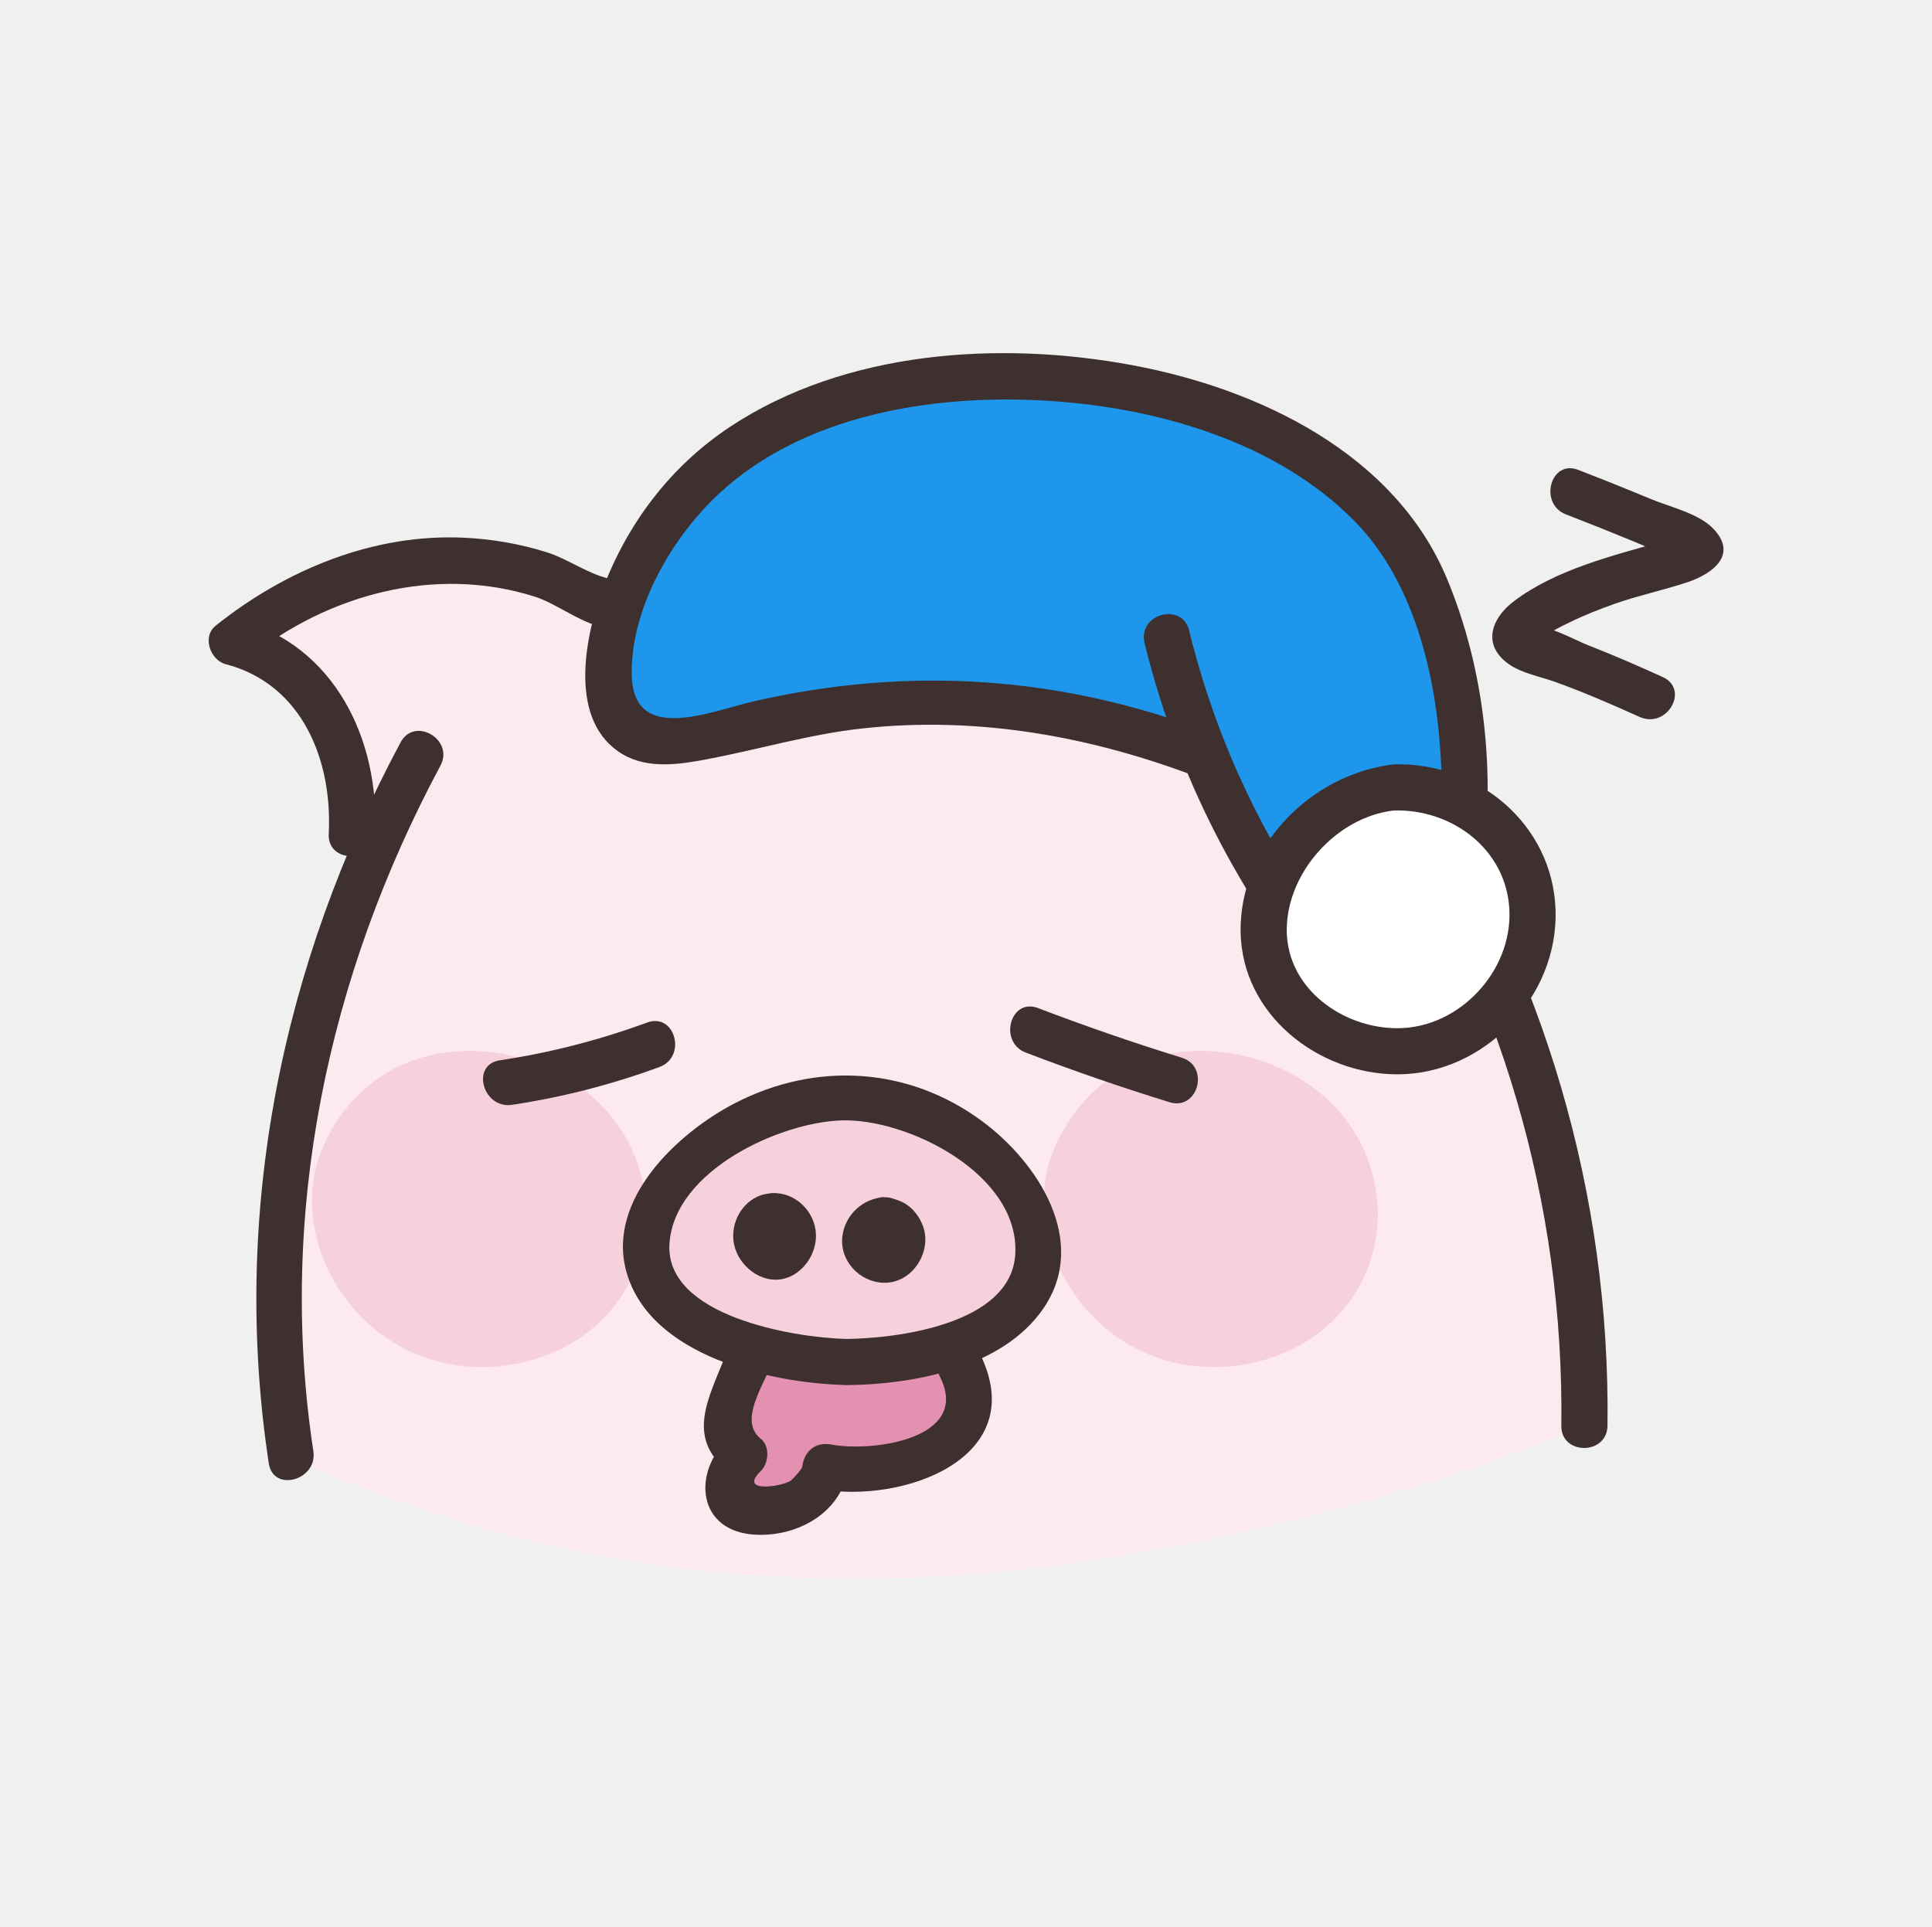
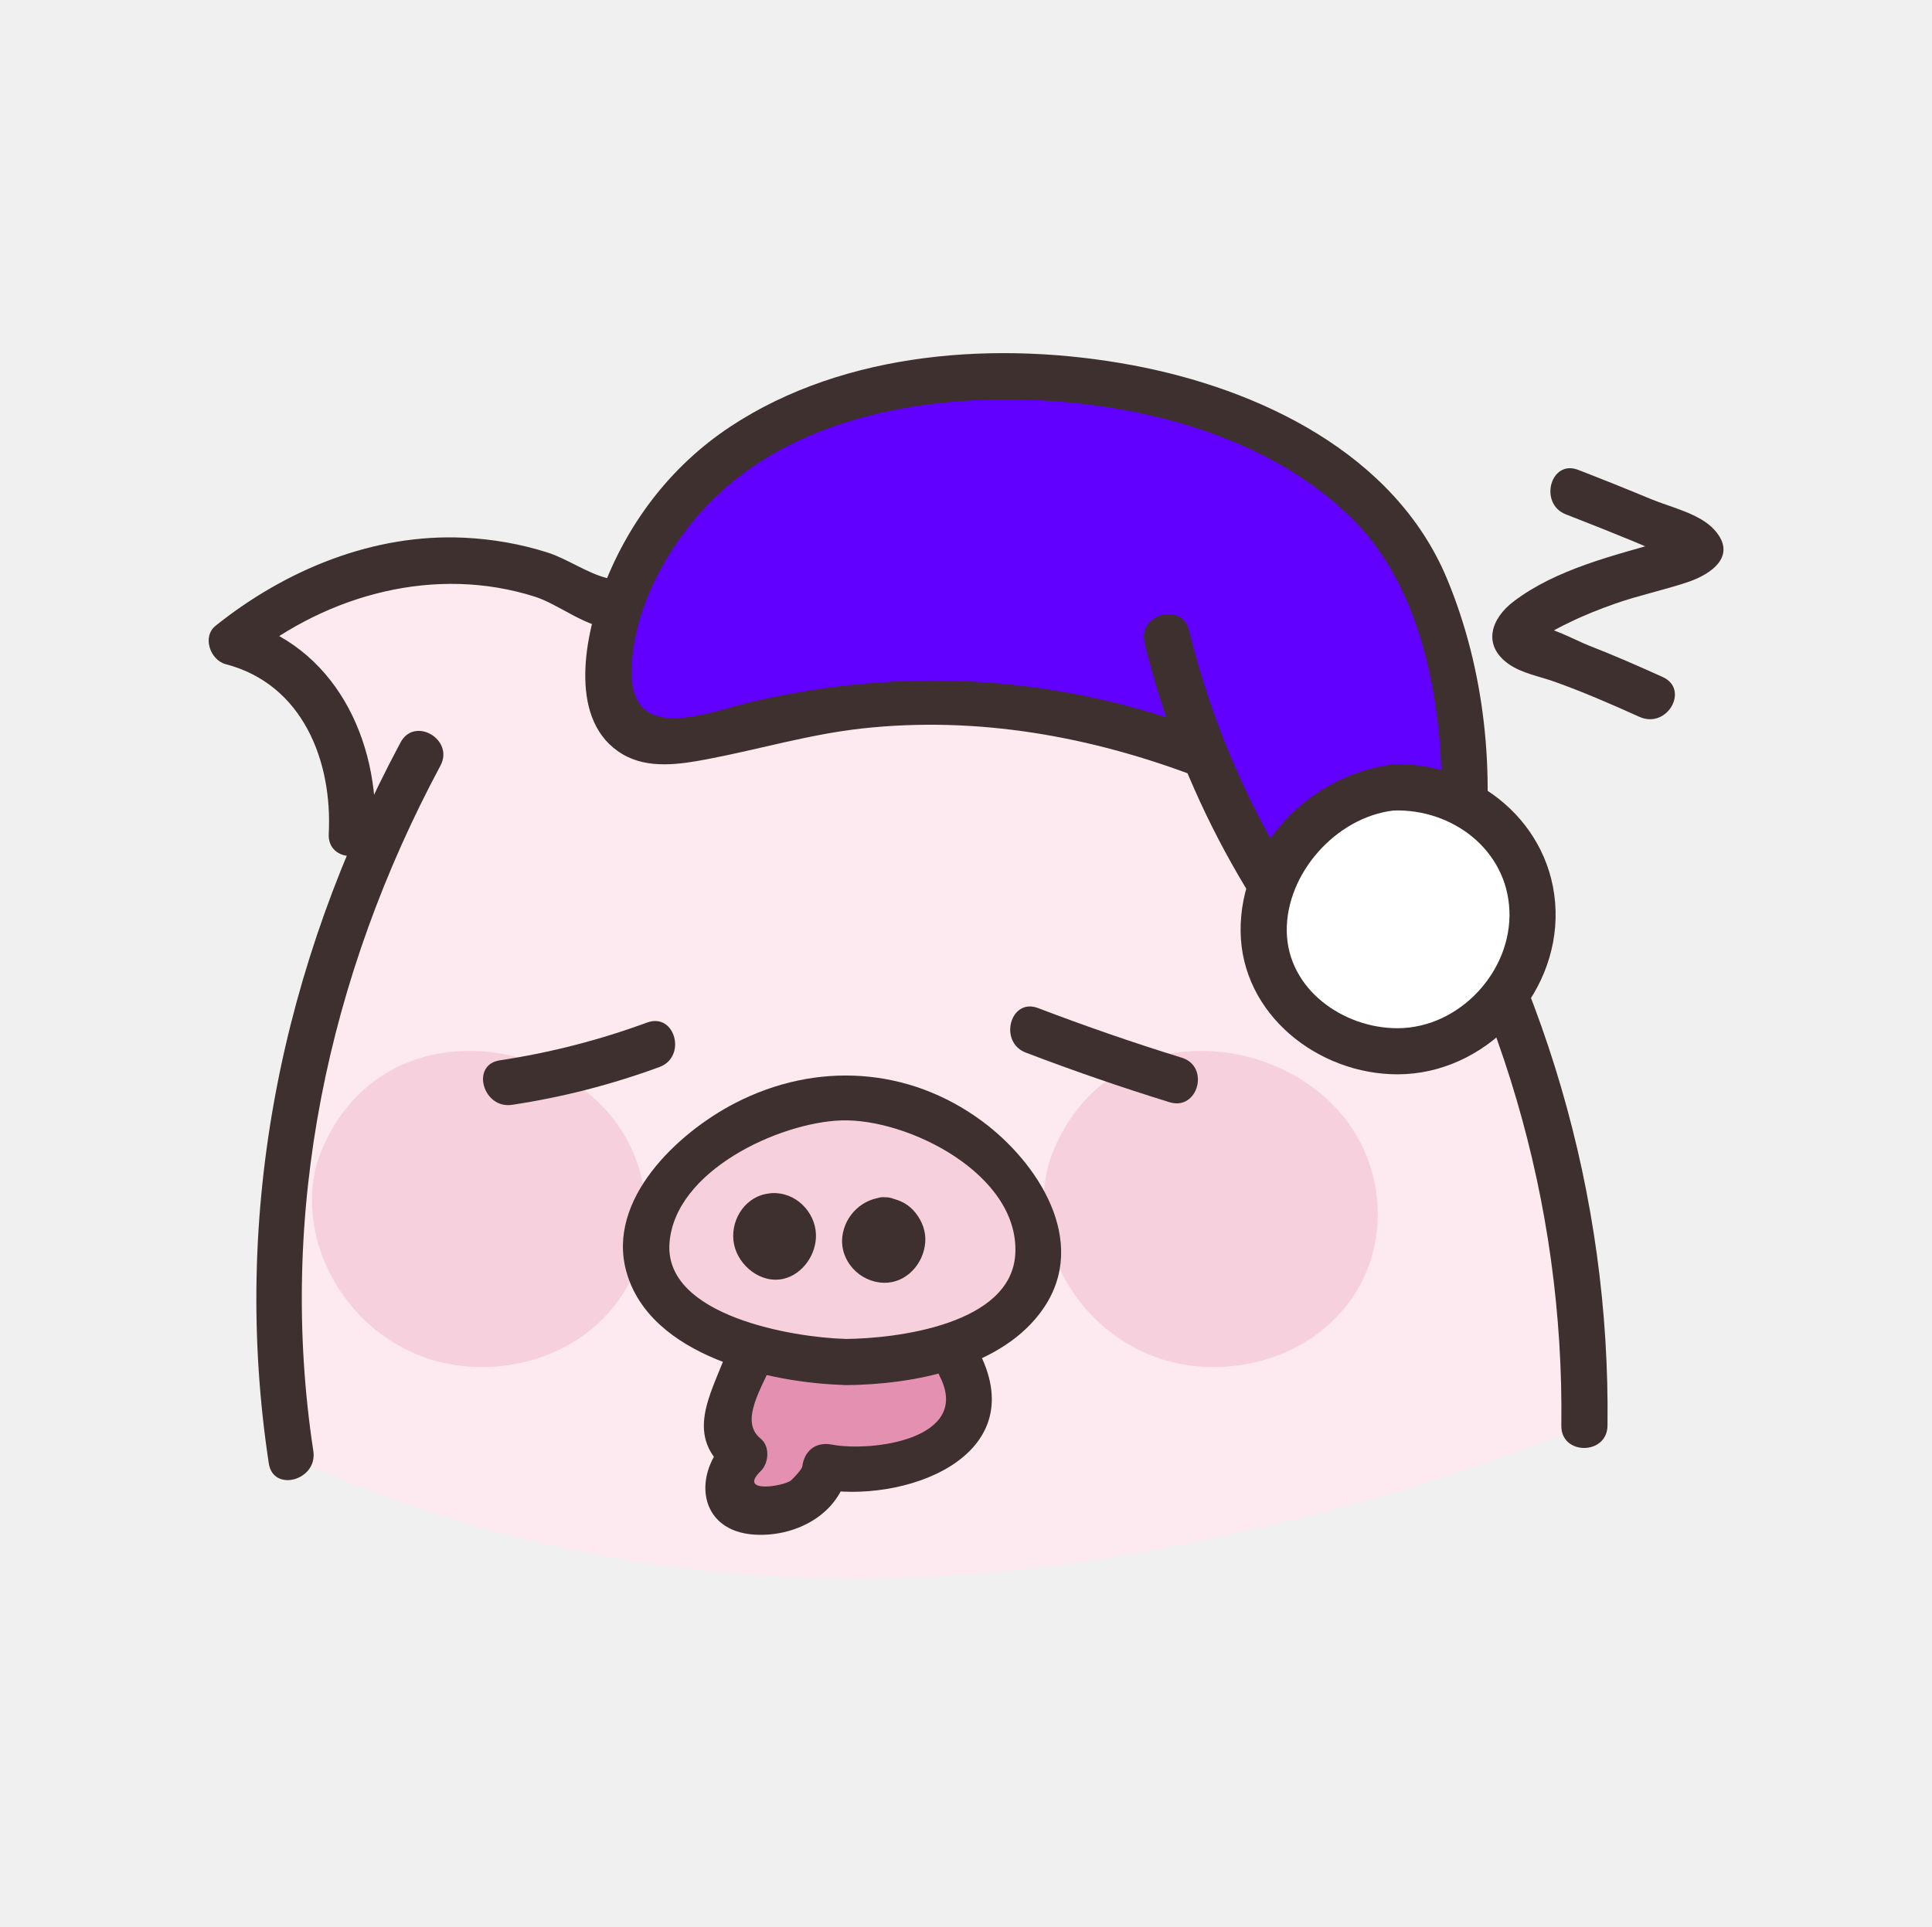
<svg xmlns="http://www.w3.org/2000/svg" width="361" height="360" viewBox="0 0 361 360" fill="none">
  <path d="M54.396 272.353C52.354 258.71 51.075 240.974 53.131 220.495C56.006 191.86 64.3 169.097 71.286 153.889C69.863 148.217 65.752 135.392 53.777 126.058C50.155 123.243 46.547 121.304 43.356 119.954C46.259 117.039 63.897 99.935 89.025 102.075C99.936 103.008 108.244 107.216 113.132 110.289C124.517 108.049 137.828 106.268 152.749 105.78C174.642 105.062 193.617 107.345 208.668 110.289C228.146 123.903 247.624 137.518 267.102 151.132C269.402 157.623 272.751 167.259 276.589 179.006C289.168 217.609 291.741 230.39 292.704 235.905C293.969 243.128 295.464 253.583 296.068 266.465C274.778 275.182 256.795 280.28 244.778 283.267C215.438 290.534 155.969 304.536 89.054 285.249C73.514 280.768 61.454 275.613 54.41 272.367L54.396 272.353Z" fill="#FCEAF0" />
  <path d="M212.031 198.939C226.65 192.477 245.956 198.781 253.733 212.654C258.735 221.558 259.224 233.994 251.835 243.688C243.986 253.999 230.143 257.374 218.844 254.516C202.471 250.38 192.28 233.377 195.715 218.427C195.902 217.623 199.122 204.641 212.016 198.939H212.031Z" fill="#F7D0DD" />
  <path d="M75.268 198.939C89.887 192.477 109.193 198.782 116.97 212.654C121.972 221.558 122.461 233.995 115.072 243.688C107.224 253.999 93.38 257.374 82.082 254.516C65.709 250.38 55.517 233.377 58.953 218.427C59.139 217.623 62.359 204.641 75.254 198.939H75.268Z" fill="#F7D0DD" />
  <path d="M58.55 271.204C51.794 226.843 61.238 182.41 82.297 143.09C84.914 138.207 77.467 133.841 74.851 138.738C52.613 180.27 43.111 226.699 50.227 273.502C51.061 278.959 59.369 276.647 58.55 271.204Z" fill="#3E302E" />
  <path d="M257.513 149.466C280.24 184.363 292.272 224.789 291.74 266.45C291.668 271.993 300.293 271.993 300.365 266.45C300.911 223.367 288.477 181.218 264.959 145.114C261.941 140.49 254.466 144.798 257.513 149.466Z" fill="#3E302E" />
  <path d="M70.064 155.814C70.984 138.279 62.46 120.486 44.506 115.804L46.403 122.999C61.367 111.05 81.392 105.608 99.979 111.524C104.248 112.889 109.322 117.053 113.735 117.369C117.832 117.656 122.849 115.746 126.903 115.158C139.553 113.319 152.375 112.558 165.155 112.745C177.934 112.932 191.145 114.138 203.953 116.436C208.136 117.183 209.775 117.47 213.44 115.746C217.609 113.779 221.835 112.142 226.291 110.993C231.696 109.6 237.245 108.954 242.823 109.14C247.078 109.27 259.167 109.715 262.186 113.65C263.235 115.014 263.106 120.284 263.293 121.979C263.681 125.397 263.968 128.844 264.17 132.276C264.558 138.853 264.601 145.431 264.414 152.008C264.241 157.551 272.866 157.551 273.039 152.008C273.384 140.749 272.909 129.519 271.486 118.331C271.084 115.129 271.357 109.715 269.028 107.23C266.283 104.301 258.995 102.98 255.372 102.161C245.698 99.964 235.635 100.036 225.961 102.233C222.08 103.109 218.313 104.344 214.633 105.837C211.816 106.986 209.056 108.437 207.288 108.351C196.952 107.805 186.602 105.191 176.18 104.574C163.904 103.841 151.57 104.028 139.337 105.134C134.766 105.55 130.224 106.096 125.681 106.728C121.958 107.259 117.128 108.911 113.635 108.092C109.854 107.216 106.045 104.444 102.25 103.238C97.247 101.658 91.986 100.739 86.754 100.495C69.777 99.677 53.375 106.484 40.294 116.938C37.706 119.006 39.302 123.386 42.191 124.133C56.523 127.867 62.144 142.185 61.425 155.842C61.137 161.386 69.762 161.371 70.05 155.842L70.064 155.814Z" fill="#3E302E" />
  <path d="M191.661 196.713C200.516 200.102 209.472 203.19 218.528 205.99C223.847 207.642 226.118 199.327 220.828 197.675C211.772 194.875 202.816 191.773 193.961 188.398C188.772 186.416 186.53 194.746 191.661 196.713Z" fill="#3E302E" />
  <path d="M120.923 191.098C111.967 194.387 102.81 196.742 93.38 198.164C87.904 198.997 90.232 207.298 95.68 206.479C105.11 205.057 114.267 202.702 123.223 199.413C128.384 197.518 126.155 189.188 120.923 191.098Z" fill="#3E302E" />
  <path d="M179.4 255.206C183.253 261.697 180.363 268.762 172.903 272.353C164.968 276.173 155.394 274.363 154.23 274.133C154.201 274.593 153.755 279.145 148.049 281.371C145.605 282.319 141.048 283.296 138.274 281.917C134.967 280.266 134.349 275.713 139.093 271.936C137.929 271.118 136.304 269.725 135.686 267.8C135.082 265.933 135.758 264.569 137.454 260.347C138 259.011 138.863 256.828 139.898 254.071" fill="#E490B1" />
  <path d="M175.677 257.374C181.427 268.949 162.97 271.405 155.365 269.969C152.375 269.409 150.248 271.204 149.903 274.119C149.845 274.564 148.149 276.417 147.761 276.704C146.266 277.81 137.828 279.131 142.126 274.952C143.664 273.459 143.923 270.299 142.126 268.863C138.044 265.589 142.529 259.169 144.038 255.191C146.007 249.993 137.67 247.752 135.715 252.894C132.696 260.864 127.866 268.432 136.017 274.952V268.863C129.275 275.383 130.353 286.24 141.134 286.814C149.184 287.245 157.522 282.52 158.514 274.105L153.051 278.255C168.403 281.142 192.841 272.64 183.095 252.994C180.637 248.025 173.19 252.391 175.648 257.346L175.677 257.374Z" fill="#3E302E" />
  <path d="M157.881 254.559C170.33 254.674 190.383 249.921 193.588 237.499C196.995 224.315 180.09 207.412 162.294 205.301C141.033 202.774 118.781 221.357 120.909 235.129C122.749 247.106 142.902 254.43 157.895 254.559H157.881Z" fill="#F7D0DD" />
  <path d="M157.881 258.868C170.517 258.782 187.393 255.708 195.026 244.435C203.493 231.941 193.933 217.235 183.497 209.524C169.74 199.356 152.447 198.351 137.339 206.163C126.615 211.706 113.29 224.186 117.042 237.671C121.426 253.454 143.908 258.466 157.881 258.839C163.43 258.997 163.43 250.38 157.881 250.222C148.365 249.964 124.157 245.986 125.092 232.386C126.026 218.786 145.576 209.811 157.133 209.394C169.582 208.949 190.555 219.461 189.707 234.382C188.96 247.48 167.699 250.165 157.881 250.237C152.332 250.28 152.318 258.896 157.881 258.853V258.868Z" fill="#3E302E" />
  <path d="M144.254 231.611C144.829 231.582 144.555 231.726 144.412 231.568C144.44 231.596 143.65 231.022 144.081 231.424C144.426 231.74 143.995 231.252 143.937 231.137C143.722 230.72 143.894 231.625 143.909 231.108C143.837 230.907 143.851 230.706 143.937 230.505L143.851 230.878L143.736 231.237L143.851 230.893C144.067 231.094 143.233 231.237 143.865 230.893C144.599 230.505 143.578 230.893 144.124 230.749C144.771 230.562 145.044 230.591 145.648 230.763C146.022 230.878 145.174 230.261 145.634 230.763C145.289 230.39 145.634 230.361 145.562 230.634C145.519 230.835 145.547 231.122 145.504 231.338C145.59 230.735 145.404 231.209 145.447 231.323C145.447 231.323 145.662 230.72 145.346 231.338C145.26 231.51 144.383 231.654 145.375 231.453C147.66 230.993 148.969 228.279 148.394 226.154C147.732 223.77 145.375 222.693 143.089 223.138C138.877 223.971 136.333 228.437 137.152 232.515C137.972 236.594 142.241 239.997 146.453 238.978C150.047 238.116 152.591 234.339 152.462 230.706C152.318 226.412 148.609 222.75 144.239 222.98C141.91 223.109 139.927 224.875 139.927 227.288C139.927 229.528 141.896 231.726 144.239 231.596L144.254 231.611Z" fill="#3E302E" />
  <path d="M165.356 232.314C164.767 232.243 164.608 232.185 164.22 231.769C164.608 232.185 164.292 232.085 164.278 231.596C164.263 231.065 164.077 232.027 164.307 231.525C164.623 230.864 163.962 232.056 164.335 231.481C163.89 231.884 164.68 230.95 164.335 231.481C164.422 231.395 165.011 231.008 164.623 231.223C164.235 231.438 165.011 231.094 165.14 231.094C165.298 231.094 165.557 231.252 165.687 231.237C165.945 231.194 165.802 231.611 165.572 231.137C165.816 231.654 165.945 231.826 165.83 232.444C165.931 231.84 165.73 232.271 165.787 232.386C166.017 232.013 166.06 231.941 165.888 232.185C165.744 232.357 165.758 232.357 165.931 232.185C166.118 232.013 166.118 231.998 165.931 232.156C165.845 232.257 165.744 232.3 165.615 232.329C165.155 232.501 166.448 232.357 165.37 232.372C167.699 232.314 169.683 230.433 169.683 228.064C169.683 225.694 167.713 223.698 165.37 223.755C161.273 223.841 157.867 227.058 157.392 231.108C156.875 235.632 160.627 239.638 165.155 239.739C169.367 239.825 172.601 236.163 172.888 232.142C173.032 230.16 172.313 228.25 171.106 226.714C169.625 224.832 167.699 224.028 165.37 223.755C163.042 223.482 161.058 225.924 161.058 228.064C161.058 230.62 163.042 232.099 165.37 232.372L165.356 232.314Z" fill="#3E302E" />
-   <path d="M218.026 119.021C219.65 125.842 221.893 133.281 225.026 141.108C233.838 163.066 246.158 179.236 256.249 190.122C259.584 189.332 262.919 188.542 266.254 187.752C270.883 175.316 278.228 149.739 269.977 120.629C268.353 114.899 266.57 108.609 262.531 102.305C239.171 65.828 159.304 58.044 128.197 92.352C115.719 106.11 109.552 128.341 116.84 135.924C123.41 142.759 137.727 134.373 161.13 131.831C186.688 129.059 208.869 134.818 225.041 141.108" fill="#1E96EB" />
+   <path d="M218.026 119.021C219.65 125.842 221.893 133.281 225.026 141.108C233.838 163.066 246.158 179.236 256.249 190.122C259.584 189.332 262.919 188.542 266.254 187.752C270.883 175.316 278.228 149.739 269.977 120.629C268.353 114.899 266.57 108.609 262.531 102.305C239.171 65.828 159.304 58.044 128.197 92.352C115.719 106.11 109.552 128.341 116.84 135.924C123.41 142.759 137.727 134.373 161.13 131.831C186.688 129.059 208.869 134.818 225.041 141.108" fill="#6100ff" />
  <path d="M213.857 120.17C220.585 147.57 234.14 172.415 253.201 193.166C254.251 194.315 255.933 194.617 257.399 194.272C260.705 193.482 266.815 193.324 269.301 190.797C270.969 189.102 271.529 185.828 272.234 183.631C274.448 176.766 276.014 169.729 276.978 162.592C279.407 144.397 277.466 125.239 270.394 108.207C260.648 84.755 235.218 72.649 211.528 68.24C186.746 63.63 157.996 65.497 136.448 79.743C125.221 87.168 117.027 98.039 112.413 110.663C109.15 119.595 106.246 134.961 116.323 140.95C121.095 143.779 127.018 142.86 132.164 141.883C141.853 140.045 151.283 137.216 161.115 136.139C182.592 133.784 203.823 137.589 223.876 145.258C229.066 147.24 231.308 138.911 226.176 136.943C198.418 126.316 169.87 124.42 140.919 131.055C132.667 132.951 118.163 139.27 118.034 125.914C117.919 113.549 125.609 100.337 134.45 92.166C150.248 77.561 174.024 73.726 194.782 74.846C215.539 75.966 238.381 82.343 253.216 97.508C264.816 109.37 268.769 128.054 269.33 144.124C269.848 158.657 267.073 172.975 262.1 186.589L265.118 183.573C261.783 184.363 258.448 185.153 255.113 185.943L259.311 187.049C241.241 167.36 228.563 143.822 222.195 117.843C220.872 112.458 212.549 114.741 213.871 120.141L213.857 120.17Z" fill="#3E302E" />
  <path d="M260.374 147.168C270.709 146.421 282.971 153.228 285.789 165.808C288.563 178.173 280.772 189.748 271.543 194.186C258.534 200.433 240.766 193.367 236.885 179.595C232.803 165.105 245.496 148.245 260.374 147.168Z" fill="white" />
  <path d="M260.374 151.476C271.284 151.103 281.548 158.743 282.037 170.131C282.526 181.519 272.693 192.118 261.193 192.161C251.016 192.204 240.608 184.894 240.436 174.08C240.263 163.267 249.664 152.726 260.388 151.476C265.836 150.844 265.894 142.213 260.388 142.86C245.021 144.655 231.624 158.111 231.811 174.08C231.998 189.59 246.286 200.806 261.193 200.777C277.365 200.749 291.151 186.287 290.662 170.131C290.173 153.975 275.971 142.328 260.374 142.86C254.839 143.046 254.811 151.663 260.374 151.476Z" fill="#3E302E" />
  <path d="M292.588 96.129C296.728 97.737 300.854 99.375 304.965 101.069C307.006 101.917 309.047 102.778 311.089 103.654C314.064 105.923 315.186 104.717 314.424 100.035C314.05 99.805 311.621 100.897 311.002 101.084C301.558 103.812 290.806 106.34 282.828 112.4C278.601 115.603 276.905 120.586 281.922 124.119C284.366 125.842 287.787 126.431 290.561 127.436C295.923 129.36 301.141 131.629 306.331 133.97C311.52 136.311 315.746 128.815 310.686 126.531C306.144 124.478 301.573 122.467 296.915 120.658C294.198 119.595 289.771 117.024 286.809 117.053C286.651 119.896 287.399 120.413 289.038 118.575C290.374 117.771 291.754 117.039 293.178 116.364C295.981 114.985 298.884 113.836 301.831 112.802C306.259 111.251 310.859 110.289 315.301 108.81C319.742 107.331 324.702 103.898 320.375 99.059C317.629 95.971 312.167 94.808 308.415 93.243C303.93 91.376 299.416 89.566 294.888 87.814C289.713 85.803 287.471 94.133 292.588 96.129Z" fill="#3E302E" />
</svg>
